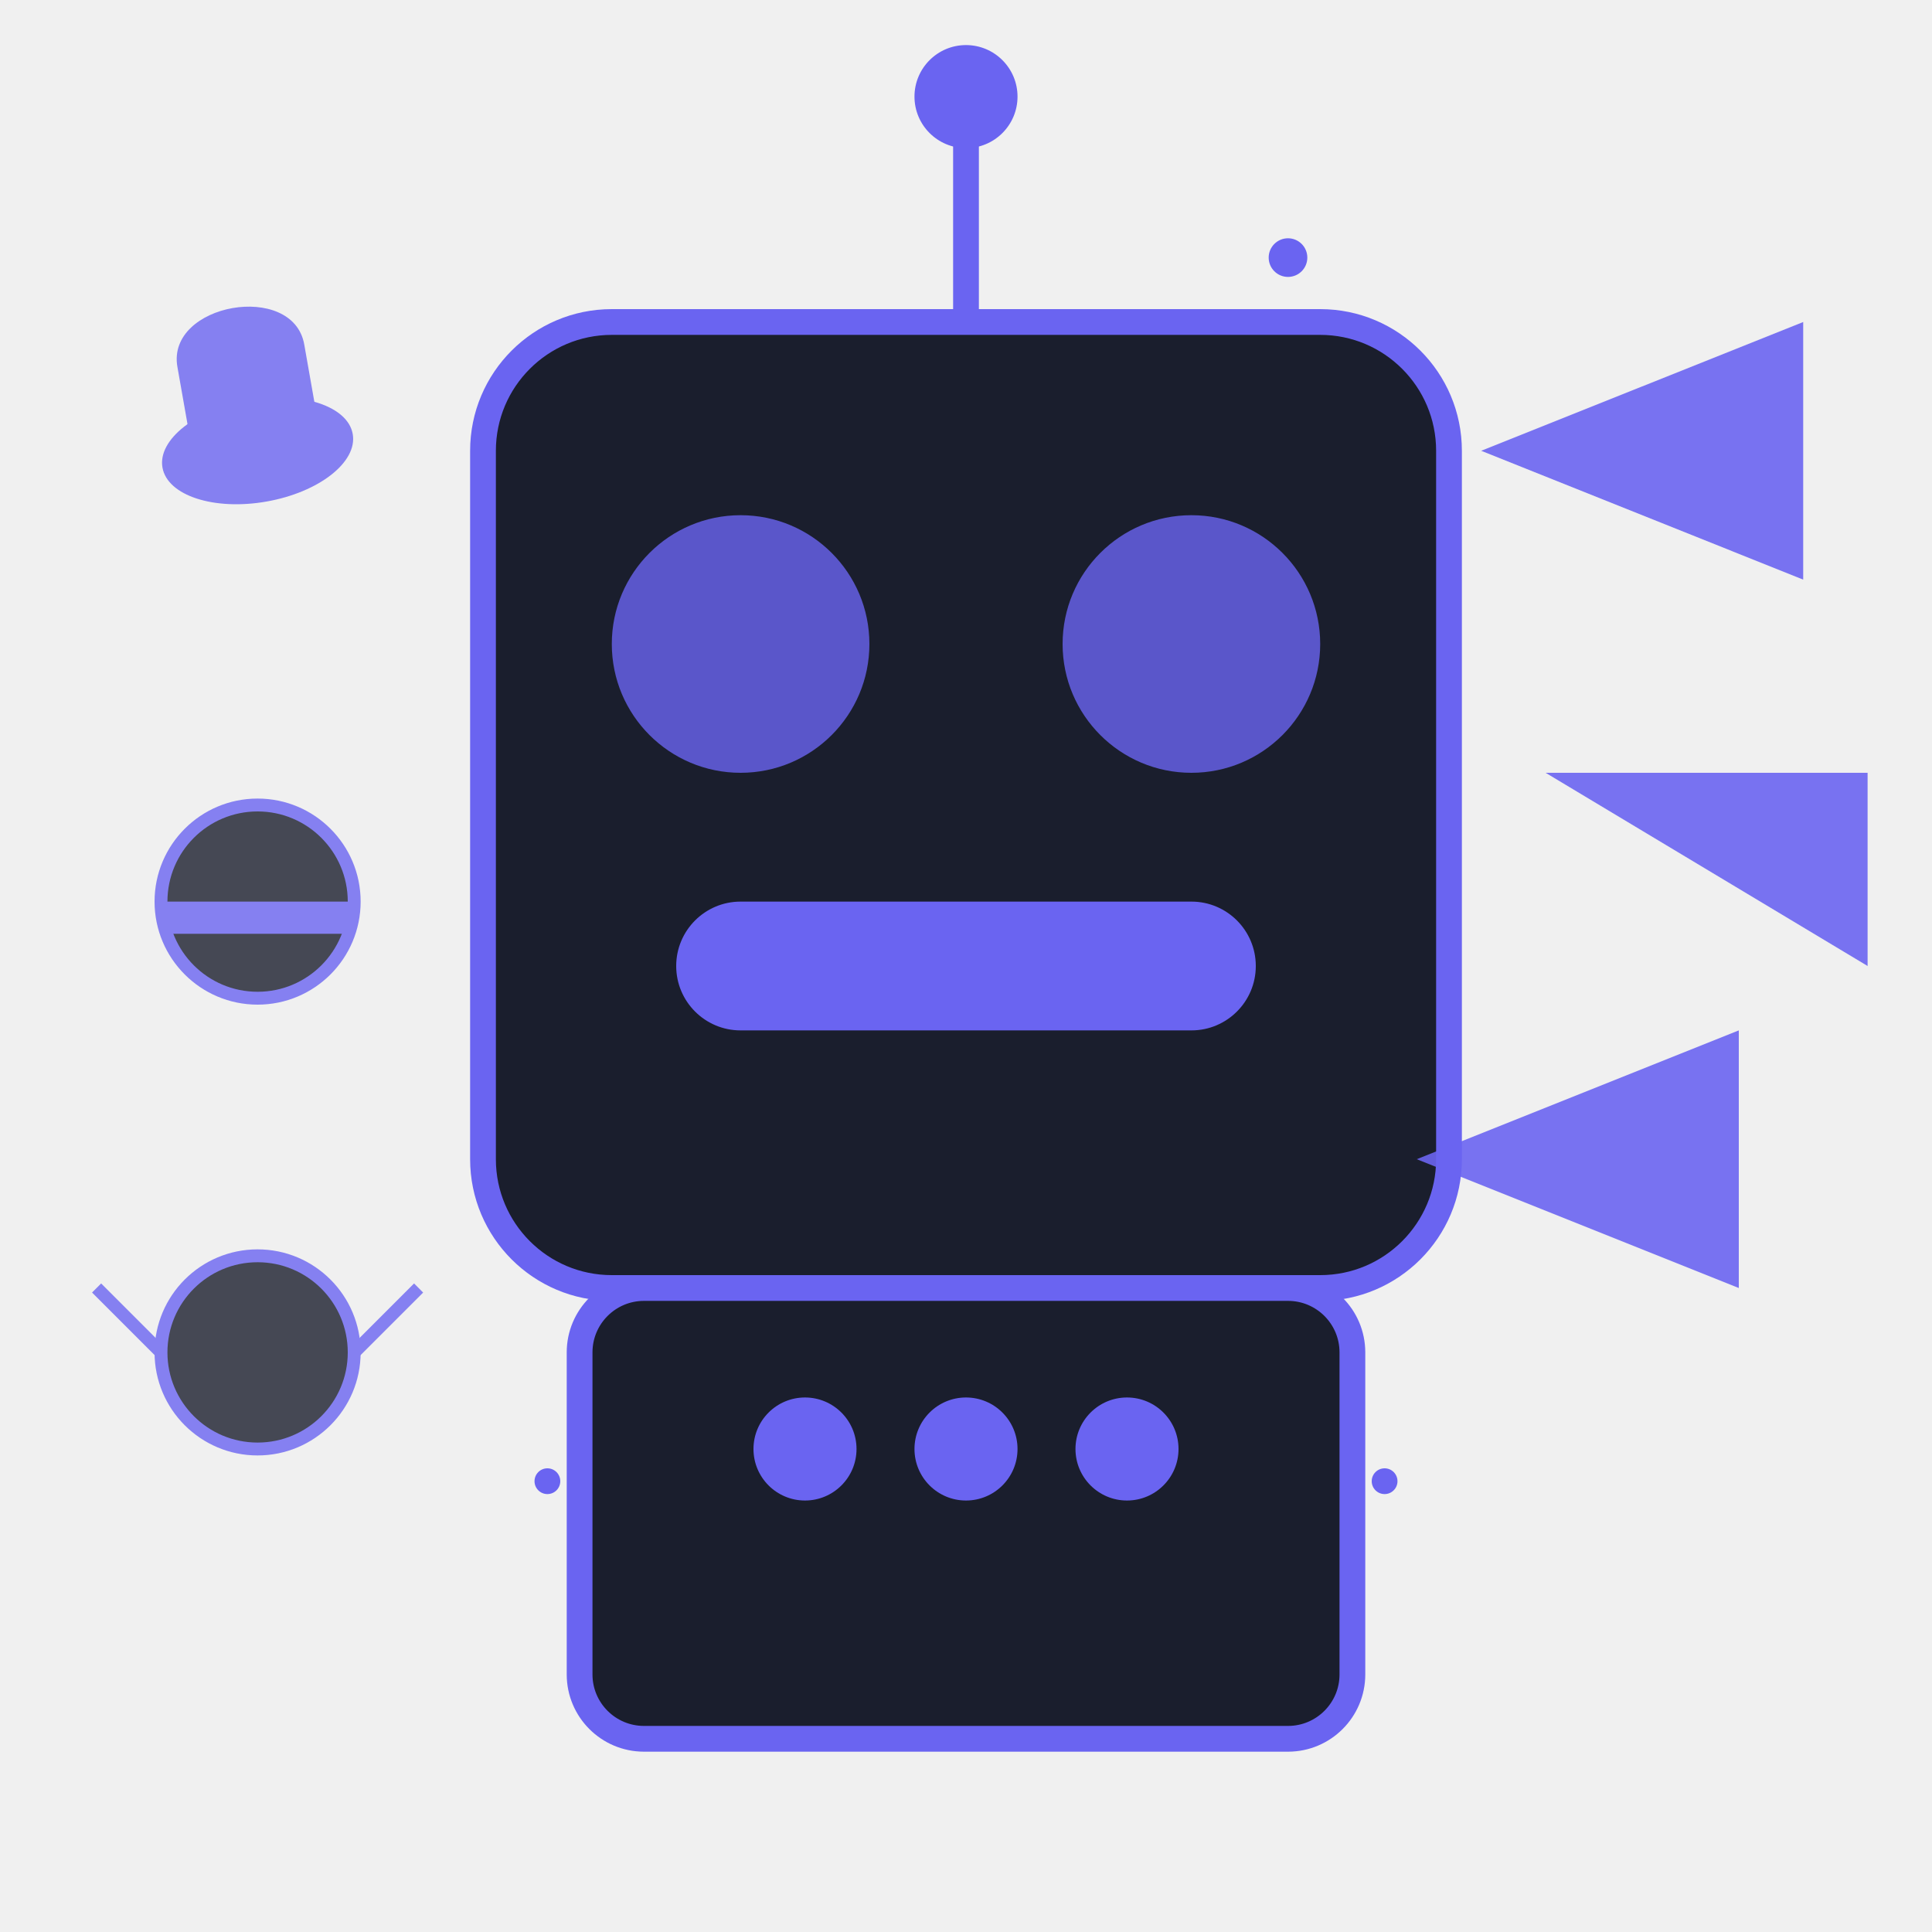
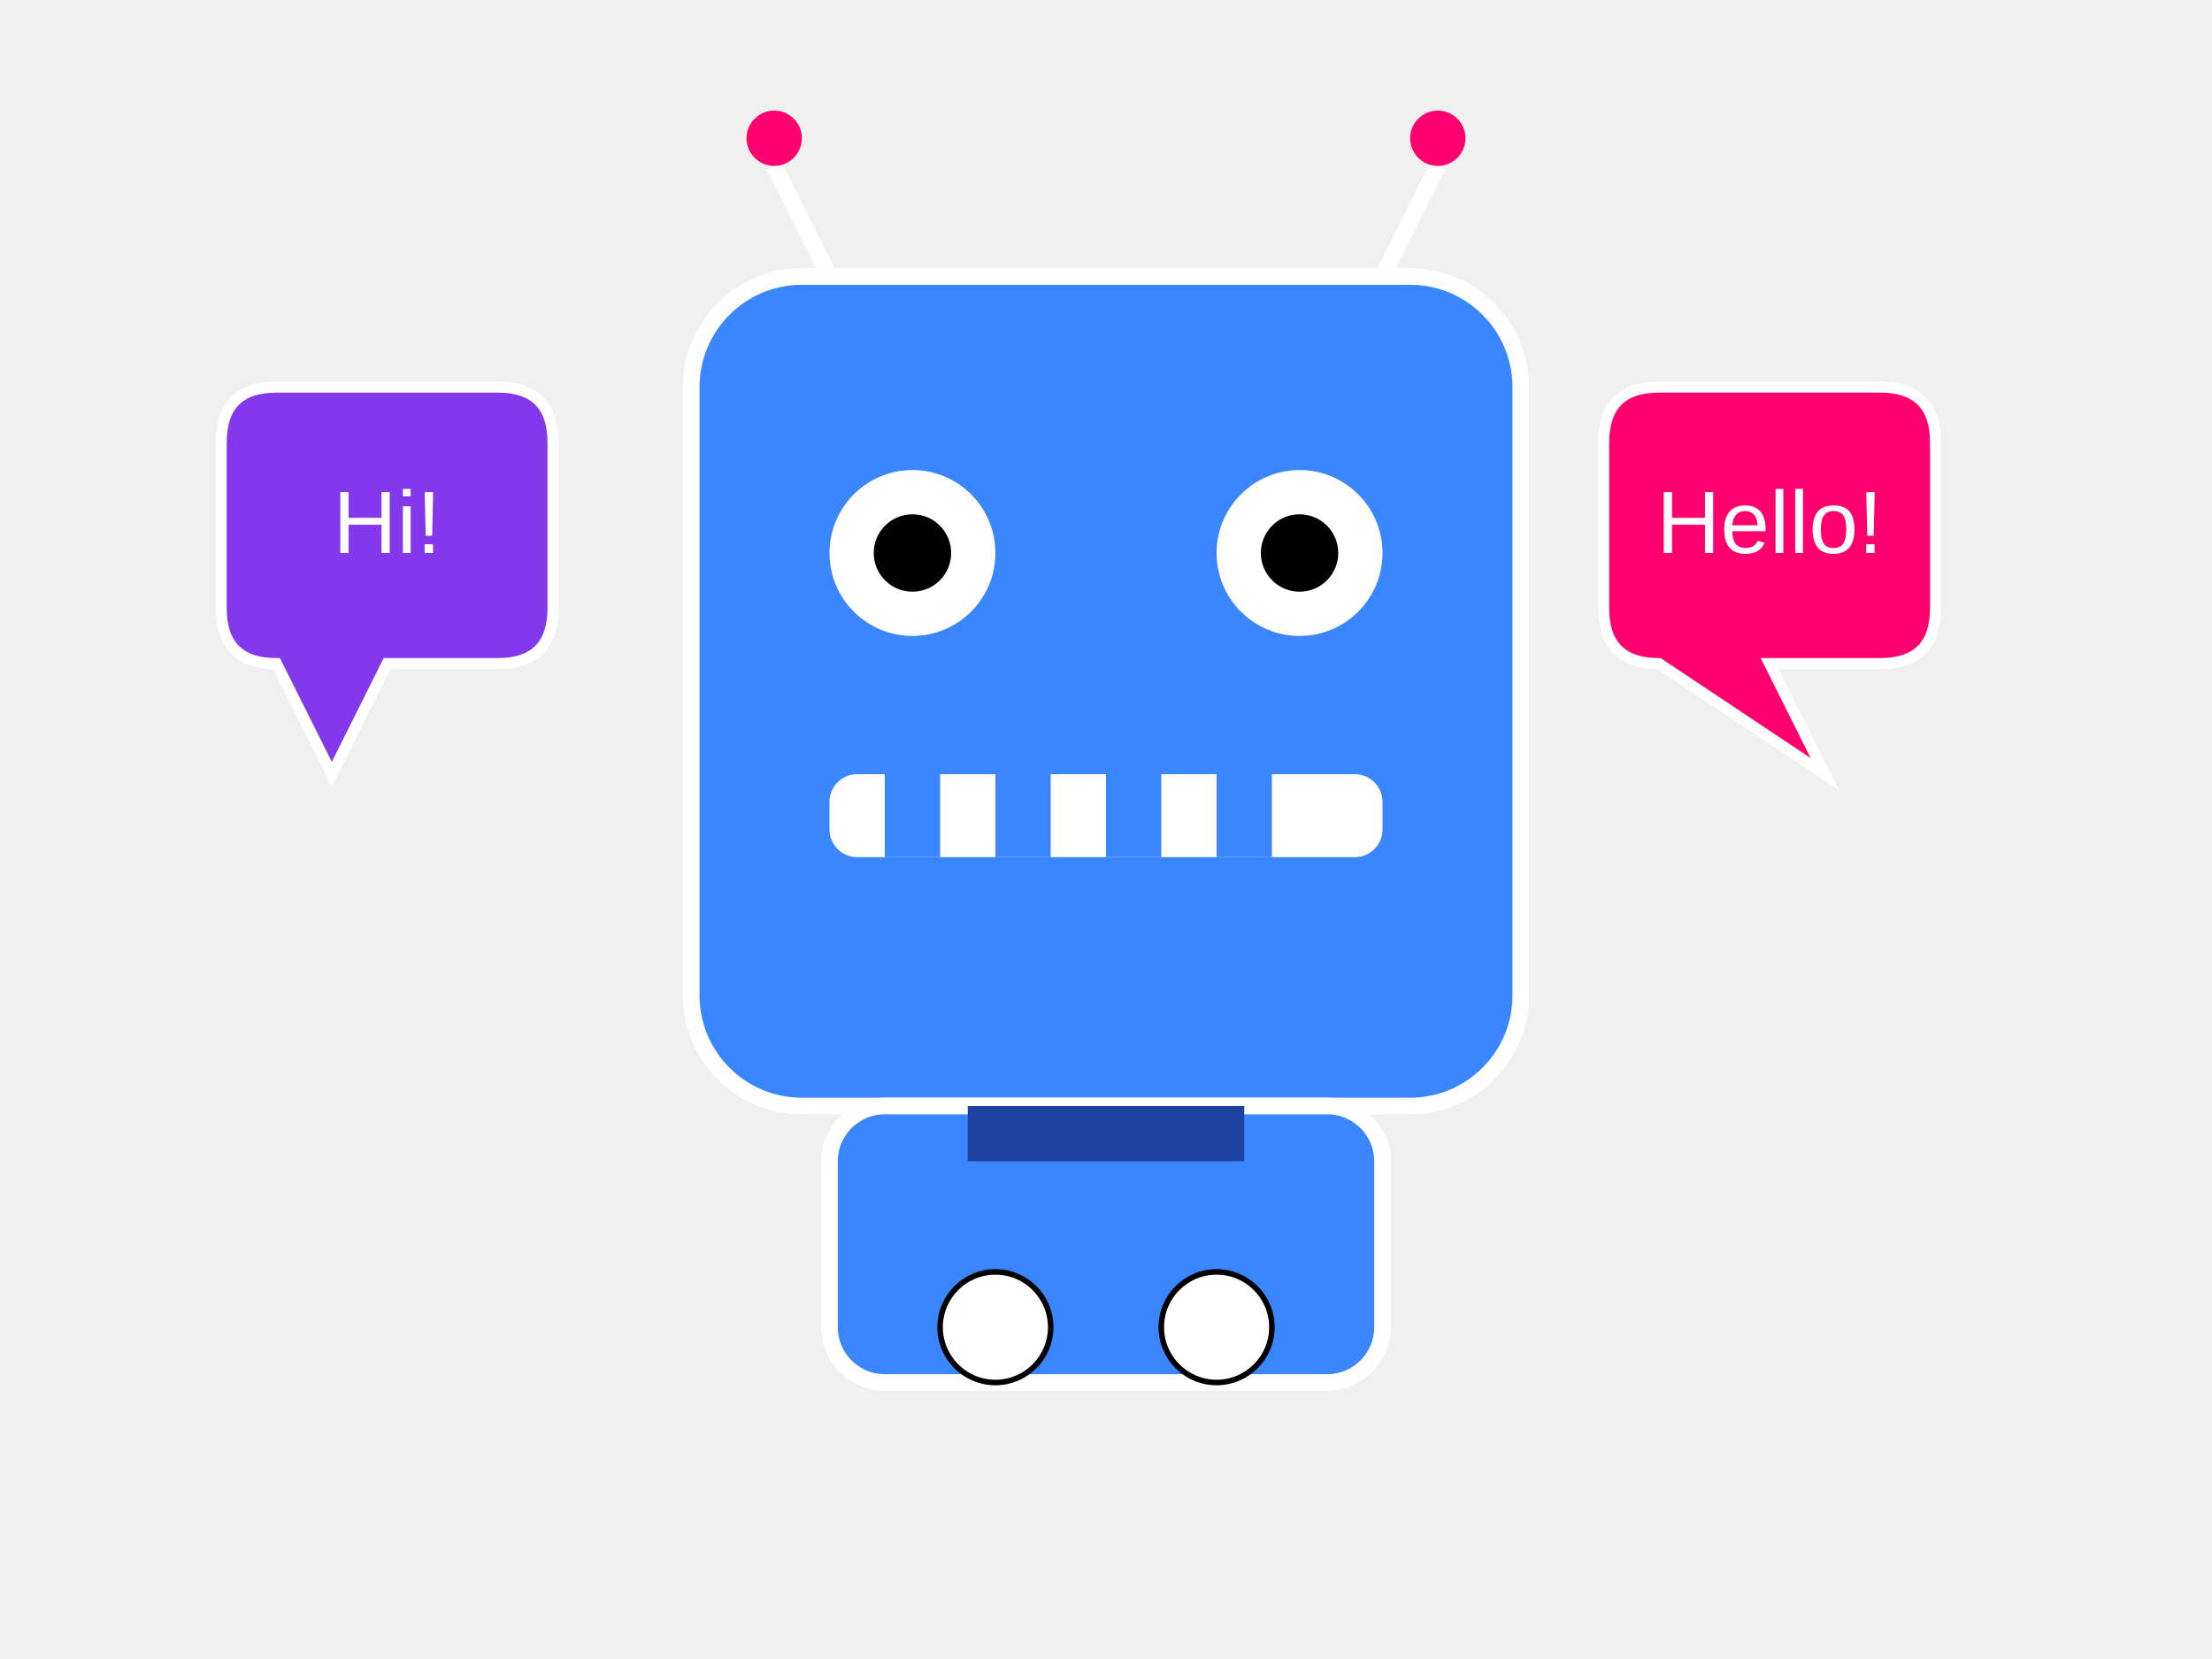
- <svg xmlns="http://www.w3.org/2000/svg" width="300" height="300" viewBox="0 0 300 300">
-   <rect x="75" y="50" width="150" height="150" rx="20" fill="#1A1E2D" stroke="#6A64F1" stroke-width="4" />
-   <circle cx="115" cy="100" r="20" fill="#6A64F1" opacity="0.8">
-     <animate attributeName="opacity" values="0.8;1;0.8" dur="3s" repeatCount="indefinite" />
-   </circle>
-   <circle cx="185" cy="100" r="20" fill="#6A64F1" opacity="0.8">
-     <animate attributeName="opacity" values="0.8;1;0.8" dur="3s" repeatCount="indefinite" />
-   </circle>
-   <rect x="105" y="140" width="90" height="20" rx="10" fill="#6A64F1">
-     <animate attributeName="width" values="90;60;90" dur="5s" repeatCount="indefinite" />
-     <animate attributeName="x" values="105;120;105" dur="5s" repeatCount="indefinite" />
-   </rect>
-   <line x1="150" y1="50" x2="150" y2="20" stroke="#6A64F1" stroke-width="4" />
-   <circle cx="150" cy="15" r="8" fill="#6A64F1">
-     <animate attributeName="r" values="8;10;8" dur="2s" repeatCount="indefinite" />
-   </circle>
-   <rect x="90" y="200" width="120" height="70" rx="10" fill="#1A1E2D" stroke="#6A64F1" stroke-width="4" />
-   <circle cx="125" cy="225" r="8" fill="#6A64F1" />
-   <circle cx="150" cy="225" r="8" fill="#6A64F1" />
-   <circle cx="175" cy="225" r="8" fill="#6A64F1" />
-   <g opacity="0.9">
-     <path d="M230,70 L280,50 L280,90 L230,70" fill="#6A64F1">
-       <animate attributeName="opacity" values="0;1;0" dur="4s" begin="0s" repeatCount="indefinite" />
-     </path>
-     <path d="M240,120 L290,120 L290,150 L240,120" fill="#6A64F1">
-       <animate attributeName="opacity" values="0;1;0" dur="4s" begin="1s" repeatCount="indefinite" />
-     </path>
-     <path d="M220,180 L270,200 L270,160 L220,180" fill="#6A64F1">
-       <animate attributeName="opacity" values="0;1;0" dur="4s" begin="2s" repeatCount="indefinite" />
-     </path>
-   </g>
-   <g opacity="0.8">
-     <ellipse cx="40" cy="70" rx="15" ry="8" fill="#6A64F1" transform="rotate(-10,40,70)">
-       <animate attributeName="opacity" values="0.8;1;0.8" dur="6s" begin="0s" repeatCount="indefinite" />
-     </ellipse>
-     <path d="M30,70 L50,70 L50,55 C50,45 30,45 30,55 Z" fill="#6A64F1" transform="rotate(-10,40,70)">
-       <animate attributeName="opacity" values="0.8;1;0.8" dur="6s" begin="0s" repeatCount="indefinite" />
-     </path>
-     <circle cx="40" cy="140" r="15" fill="#1A1E2D" stroke="#6A64F1" stroke-width="2">
-       <animate attributeName="opacity" values="0.8;1;0.8" dur="6s" begin="2s" repeatCount="indefinite" />
-     </circle>
-     <rect x="25" y="140" width="30" height="5" fill="#6A64F1">
-       <animate attributeName="opacity" values="0.8;1;0.8" dur="6s" begin="2s" repeatCount="indefinite" />
-     </rect>
-     <circle cx="40" cy="210" r="15" fill="#1A1E2D" stroke="#6A64F1" stroke-width="2">
-       <animate attributeName="opacity" values="0.8;1;0.8" dur="6s" begin="4s" repeatCount="indefinite" />
-     </circle>
-     <path d="M25,210 L15,200 M55,210 L65,200" stroke="#6A64F1" stroke-width="2">
-       <animate attributeName="opacity" values="0.8;1;0.8" dur="6s" begin="4s" repeatCount="indefinite" />
-     </path>
-   </g>
-   <g>
-     <circle cx="200" cy="40" r="3" fill="#6A64F1">
-       <animate attributeName="cy" values="40;30;40" dur="4s" repeatCount="indefinite" />
-       <animate attributeName="cx" values="200;210;200" dur="4s" repeatCount="indefinite" />
-     </circle>
-     <circle cx="85" cy="230" r="2" fill="#6A64F1">
-       <animate attributeName="cy" values="230;240;230" dur="3s" begin="1s" repeatCount="indefinite" />
-       <animate attributeName="cx" values="85;75;85" dur="3s" begin="1s" repeatCount="indefinite" />
-     </circle>
-     <circle cx="215" cy="230" r="2" fill="#6A64F1">
-       <animate attributeName="cy" values="230;240;230" dur="5s" begin="2s" repeatCount="indefinite" />
-       <animate attributeName="cx" values="215;225;215" dur="5s" begin="2s" repeatCount="indefinite" />
-     </circle>
-   </g>
+ <svg xmlns="http://www.w3.org/2000/svg" width="400" height="300" viewBox="0 0 400 300">
+   <rect x="125" y="50" width="150" height="150" rx="20" ry="20" fill="#3a86ff" stroke="#ffffff" stroke-width="3" />
+   <circle cx="165" cy="100" r="15" fill="#ffffff" />
+   <circle cx="235" cy="100" r="15" fill="#ffffff" />
+   <circle cx="165" cy="100" r="7" fill="#000000" />
+   <circle cx="235" cy="100" r="7" fill="#000000" />
+   <rect x="150" y="140" width="100" height="15" rx="5" ry="5" fill="#ffffff" />
+   <rect x="160" y="140" width="10" height="15" fill="#3a86ff" />
+   <rect x="180" y="140" width="10" height="15" fill="#3a86ff" />
+   <rect x="200" y="140" width="10" height="15" fill="#3a86ff" />
+   <rect x="220" y="140" width="10" height="15" fill="#3a86ff" />
+   <line x1="150" y1="50" x2="140" y2="30" stroke="#ffffff" stroke-width="3" />
+   <circle cx="140" cy="25" r="5" fill="#ff006e" />
+   <line x1="250" y1="50" x2="260" y2="30" stroke="#ffffff" stroke-width="3" />
+   <circle cx="260" cy="25" r="5" fill="#ff006e" />
+   <path d="M50,120 Q40,120 40,110 L40,80 Q40,70 50,70 L90,70 Q100,70 100,80 L100,110 Q100,120 90,120 L70,120 L60,140 Z" fill="#8338ec" stroke="#ffffff" stroke-width="2" />
+   <path d="M300,120 Q290,120 290,110 L290,80 Q290,70 300,70 L340,70 Q350,70 350,80 L350,110 Q350,120 340,120 L320,120 L330,140 Z" fill="#ff006e" stroke="#ffffff" stroke-width="2" />
+   <text x="70" y="100" font-family="Arial" font-size="16" text-anchor="middle" fill="#ffffff">Hi!</text>
+   <text x="320" y="100" font-family="Arial" font-size="16" text-anchor="middle" fill="#ffffff">Hello!</text>
+   <rect x="150" y="200" width="100" height="50" rx="10" ry="10" fill="#3a86ff" stroke="#ffffff" stroke-width="3" />
+   <rect x="175" y="200" width="50" height="10" fill="#1e429f" />
+   <circle cx="180" cy="240" r="10" fill="#ffffff" stroke="#000000" stroke-width="1" />
+   <circle cx="220" cy="240" r="10" fill="#ffffff" stroke="#000000" stroke-width="1" />
</svg>
